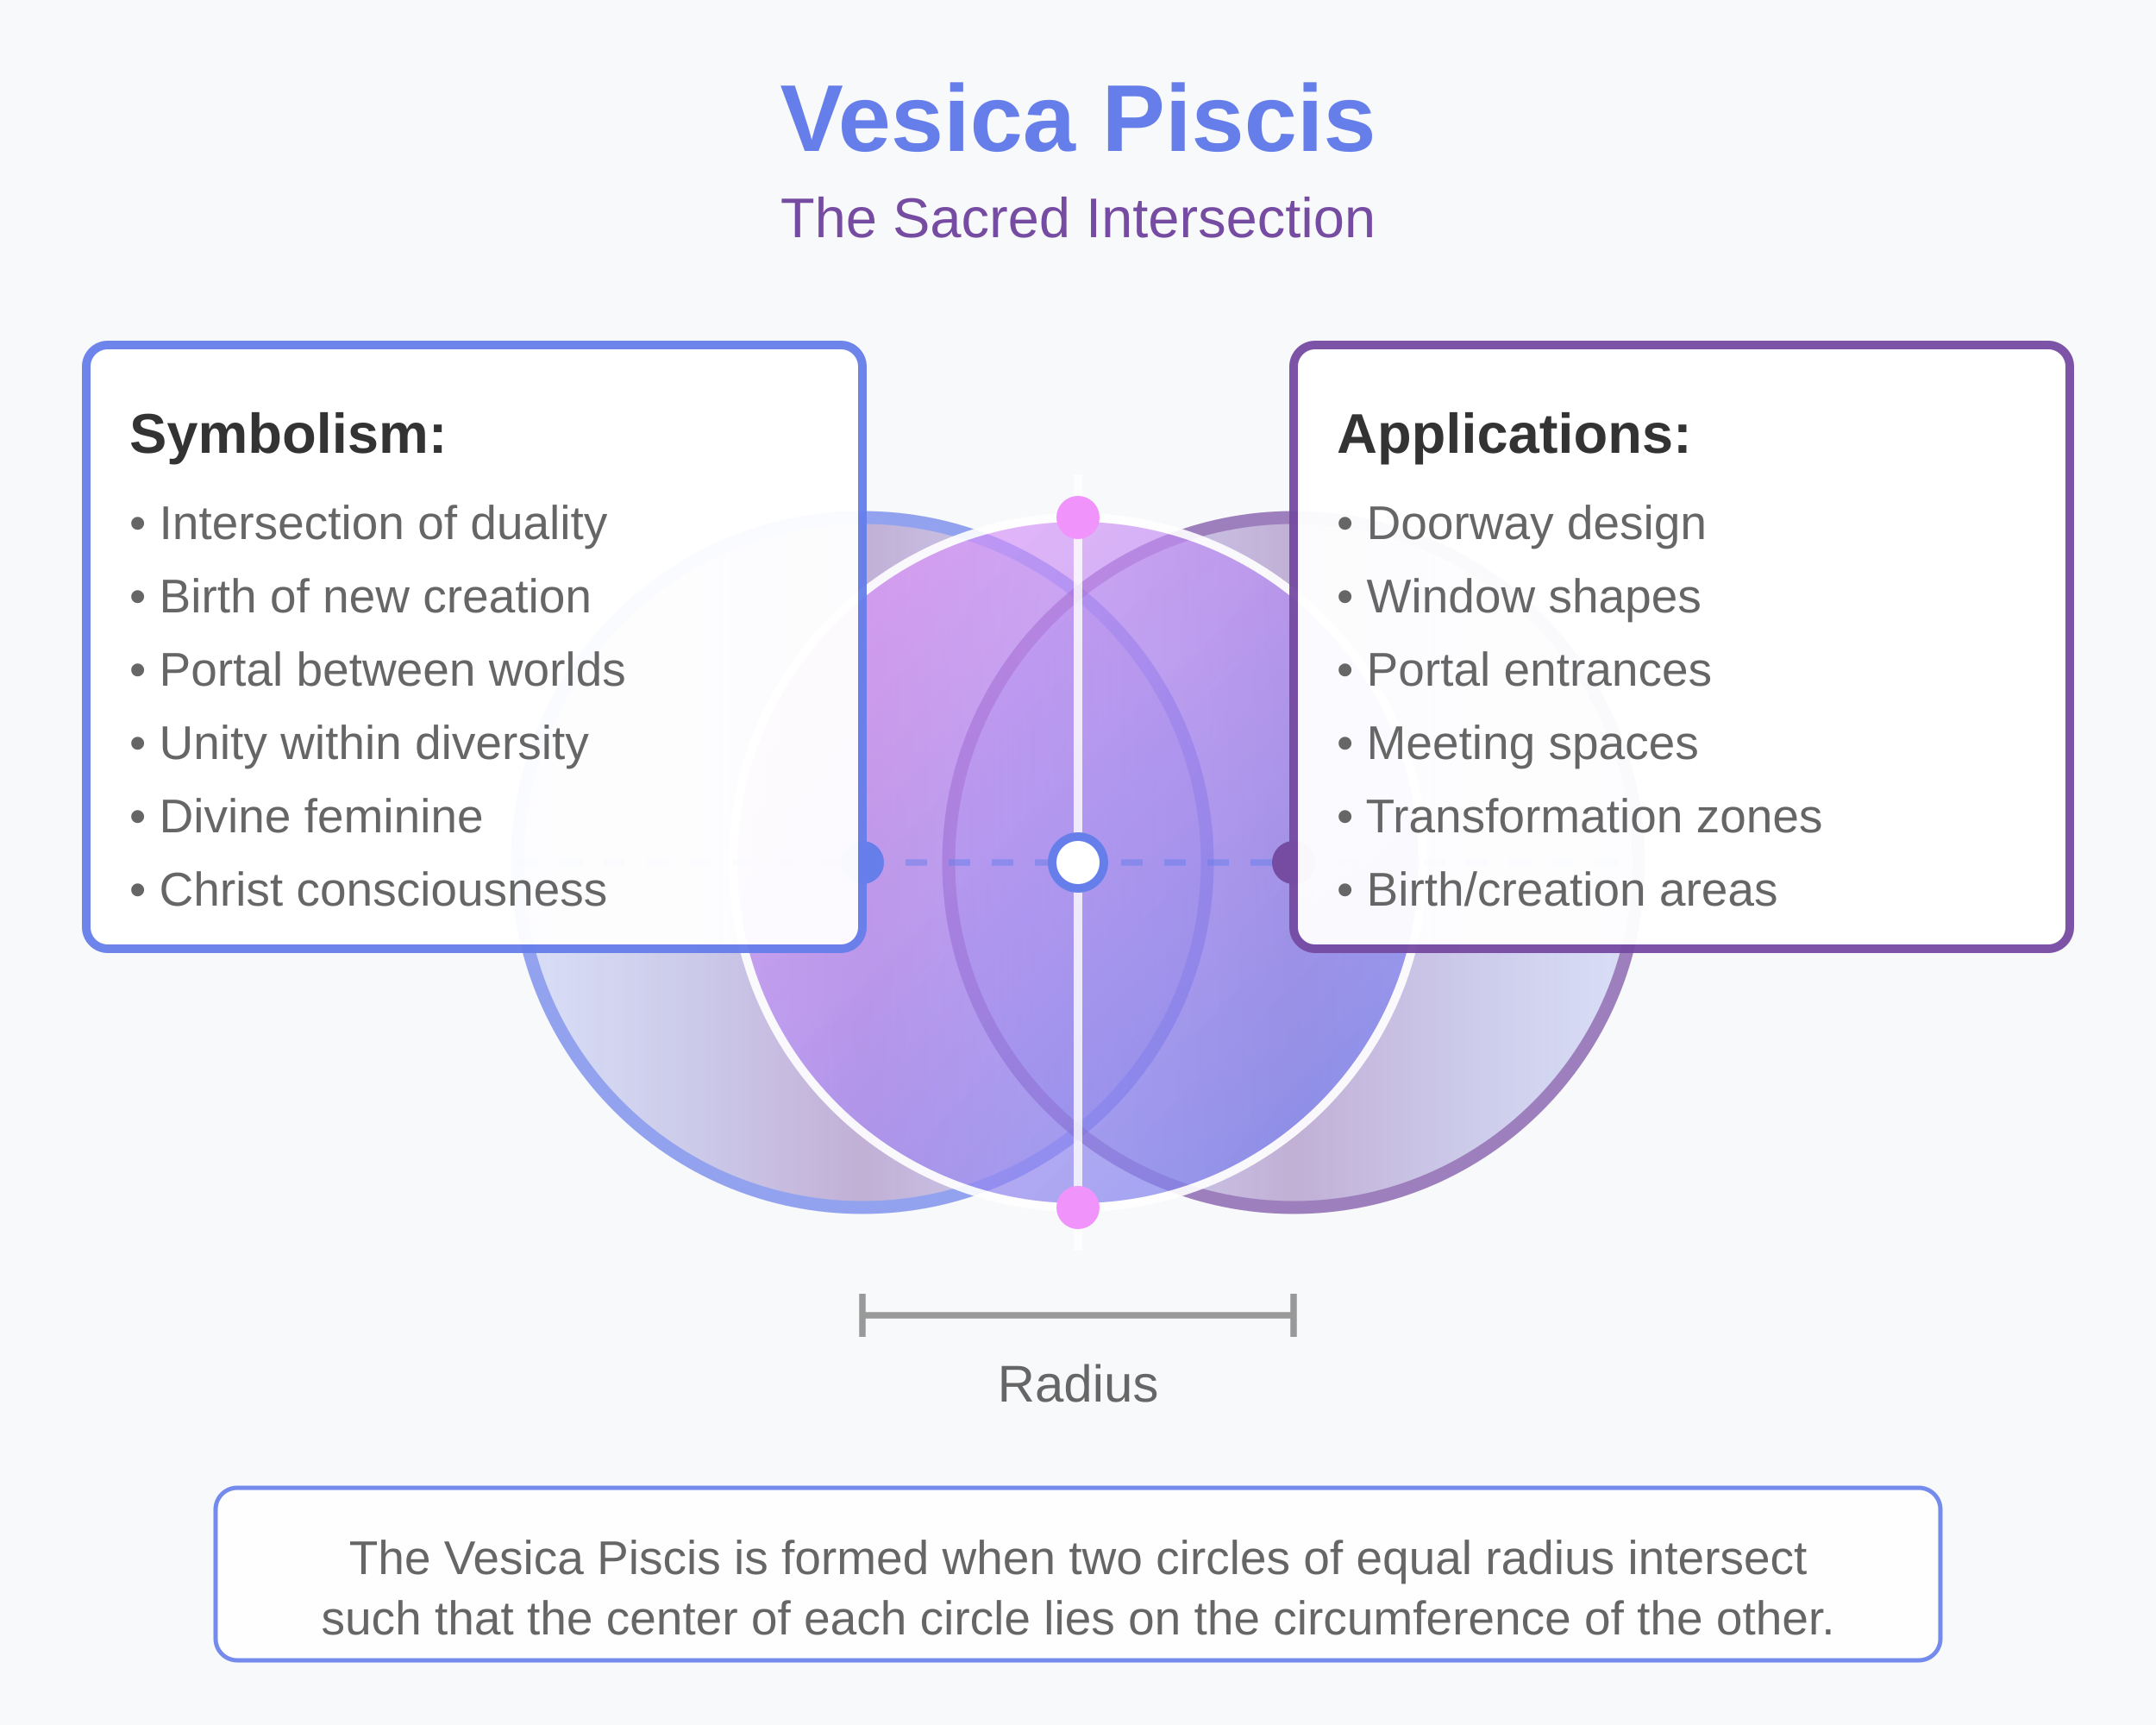
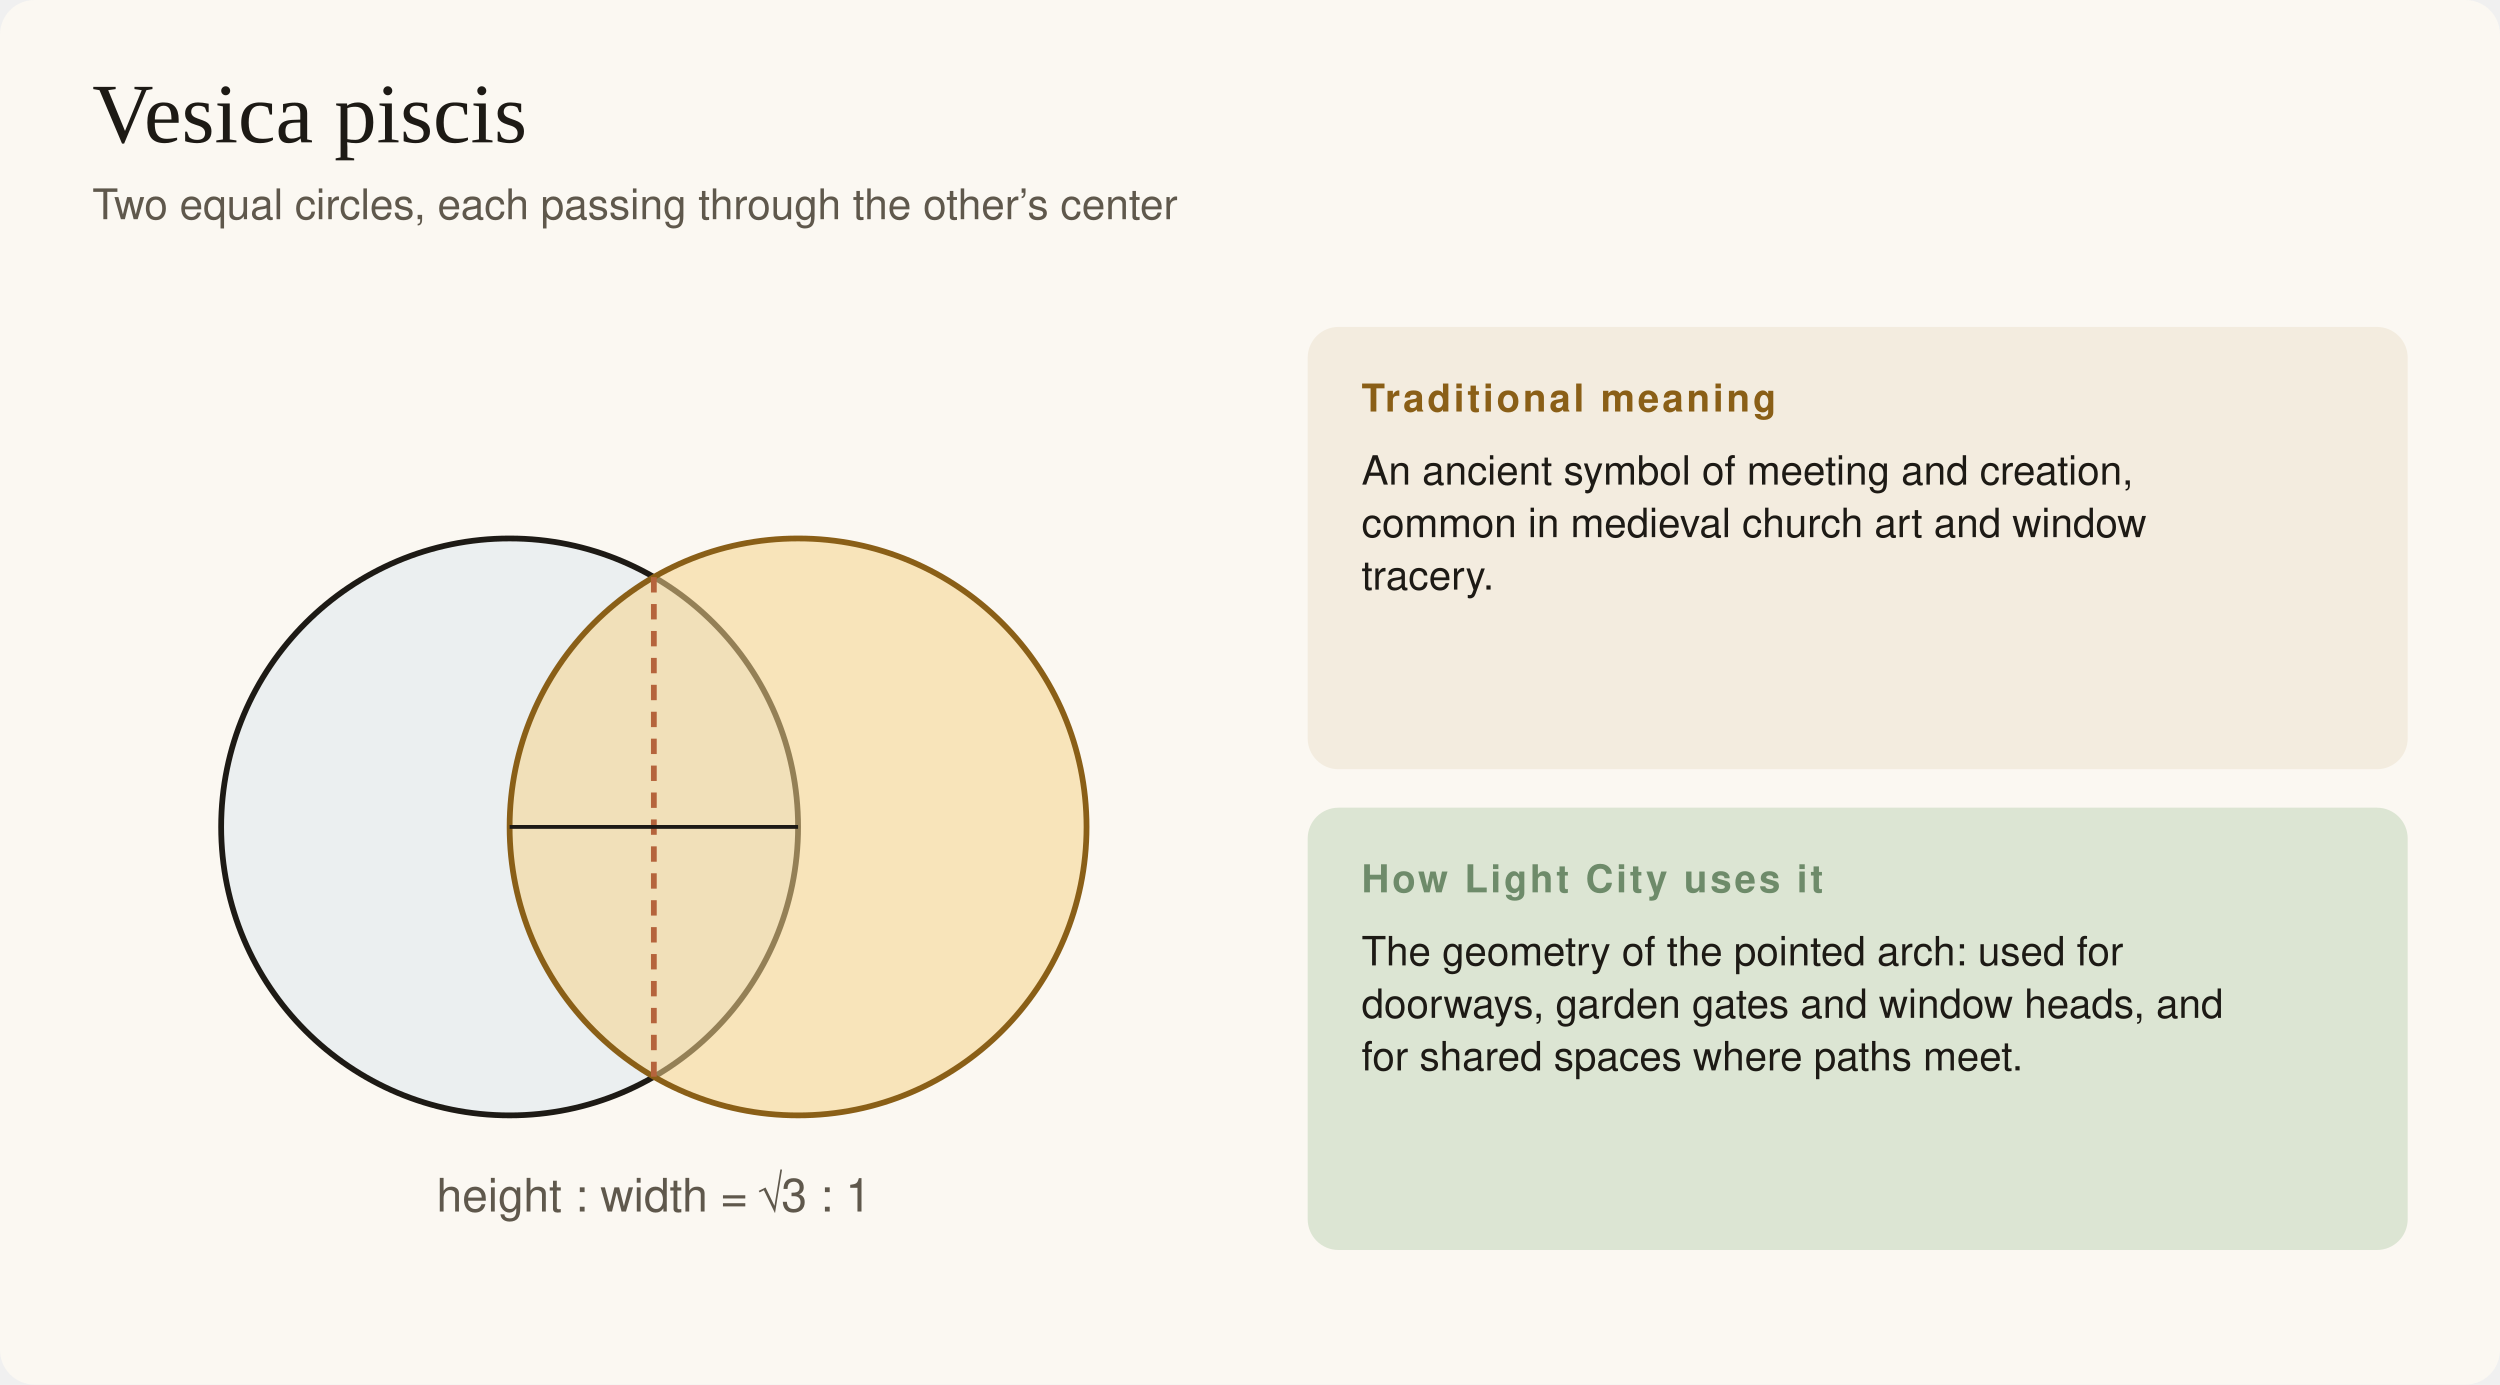
- <svg xmlns="http://www.w3.org/2000/svg" viewBox="0 0 500 400" width="500" height="400">
-   <defs>
-     <linearGradient id="vesicaGrad1" x1="0%" y1="0%" x2="100%" y2="0%">
-       <stop offset="0%" style="stop-color:#667eea;stop-opacity:0.3" />
-       <stop offset="50%" style="stop-color:#764ba2;stop-opacity:0.6" />
-       <stop offset="100%" style="stop-color:#667eea;stop-opacity:0.3" />
-     </linearGradient>
-     <linearGradient id="vesicaGrad2" x1="0%" y1="0%" x2="100%" y2="100%">
-       <stop offset="0%" style="stop-color:#f093fb;stop-opacity:0.7" />
-       <stop offset="100%" style="stop-color:#667eea;stop-opacity:0.8" />
-     </linearGradient>
-   </defs>
-   <rect width="500" height="400" fill="#f8f9fa" />
-   <circle cx="200" cy="200" r="80" fill="url(#vesicaGrad1)" stroke="#667eea" stroke-width="3" opacity="0.7" />
-   <circle cx="300" cy="200" r="80" fill="url(#vesicaGrad1)" stroke="#764ba2" stroke-width="3" opacity="0.7" />
-   <path d="M 250,120 A 80,80 0 0,1 250,280 A 80,80 0 0,1 250,120 Z" fill="url(#vesicaGrad2)" stroke="#ffffff" stroke-width="2" opacity="0.9" />
-   <line x1="250" y1="110" x2="250" y2="290" stroke="#ffffff" stroke-width="2" opacity="0.8" />
-   <line x1="120" y1="200" x2="380" y2="200" stroke="#667eea" stroke-width="1.5" opacity="0.5" stroke-dasharray="5,5" />
-   <circle cx="200" cy="200" r="5" fill="#667eea" />
-   <circle cx="300" cy="200" r="5" fill="#764ba2" />
-   <circle cx="250" cy="200" r="6" fill="#ffffff" stroke="#667eea" stroke-width="2" />
-   <circle cx="250" cy="120" r="5" fill="#f093fb" />
-   <circle cx="250" cy="280" r="5" fill="#f093fb" />
-   <line x1="200" y1="305" x2="300" y2="305" stroke="#999" stroke-width="1.5" />
-   <line x1="200" y1="300" x2="200" y2="310" stroke="#999" stroke-width="1.5" />
-   <line x1="300" y1="300" x2="300" y2="310" stroke="#999" stroke-width="1.5" />
-   <text x="250" y="325" font-family="Arial, sans-serif" font-size="12" fill="#666" text-anchor="middle">Radius</text>
-   <text x="250" y="35" font-family="Arial, sans-serif" font-size="22" fill="#667eea" text-anchor="middle" font-weight="bold">Vesica Piscis</text>
-   <text x="250" y="55" font-family="Arial, sans-serif" font-size="13" fill="#764ba2" text-anchor="middle">The Sacred Intersection</text>
-   <rect x="20" y="80" width="180" height="140" fill="white" stroke="#667eea" stroke-width="2" rx="5" opacity="0.95" />
-   <text x="30" y="105" font-family="Arial, sans-serif" font-size="13" fill="#333" font-weight="bold">Symbolism:</text>
-   <text x="30" y="125" font-family="Arial, sans-serif" font-size="11" fill="#666">• Intersection of duality</text>
-   <text x="30" y="142" font-family="Arial, sans-serif" font-size="11" fill="#666">• Birth of new creation</text>
-   <text x="30" y="159" font-family="Arial, sans-serif" font-size="11" fill="#666">• Portal between worlds</text>
-   <text x="30" y="176" font-family="Arial, sans-serif" font-size="11" fill="#666">• Unity within diversity</text>
-   <text x="30" y="193" font-family="Arial, sans-serif" font-size="11" fill="#666">• Divine feminine</text>
-   <text x="30" y="210" font-family="Arial, sans-serif" font-size="11" fill="#666">• Christ consciousness</text>
-   <rect x="300" y="80" width="180" height="140" fill="white" stroke="#764ba2" stroke-width="2" rx="5" opacity="0.95" />
-   <text x="310" y="105" font-family="Arial, sans-serif" font-size="13" fill="#333" font-weight="bold">Applications:</text>
-   <text x="310" y="125" font-family="Arial, sans-serif" font-size="11" fill="#666">• Doorway design</text>
-   <text x="310" y="142" font-family="Arial, sans-serif" font-size="11" fill="#666">• Window shapes</text>
-   <text x="310" y="159" font-family="Arial, sans-serif" font-size="11" fill="#666">• Portal entrances</text>
-   <text x="310" y="176" font-family="Arial, sans-serif" font-size="11" fill="#666">• Meeting spaces</text>
-   <text x="310" y="193" font-family="Arial, sans-serif" font-size="11" fill="#666">• Transformation zones</text>
-   <text x="310" y="210" font-family="Arial, sans-serif" font-size="11" fill="#666">• Birth/creation areas</text>
-   <rect x="50" y="345" width="400" height="40" fill="white" stroke="#667eea" stroke-width="1" rx="5" opacity="0.9" />
-   <text x="250" y="365" font-family="Arial, sans-serif" font-size="11" fill="#666" text-anchor="middle">The Vesica Piscis is formed when two circles of equal radius intersect</text>
-   <text x="250" y="379" font-family="Arial, sans-serif" font-size="11" fill="#666" text-anchor="middle">such that the center of each circle lies on the circumference of the other.</text>
+ <svg xmlns="http://www.w3.org/2000/svg" viewBox="0 0 1300 720" width="1300" height="720" role="img" aria-label="Vesica piscis">
+   <rect width="1300" height="720" rx="18" fill="#FBF8F2" />
+   <text x="48" y="74" font-family="Georgia, 'Times New Roman', serif" font-size="44" font-weight="400" fill="#1D1A15" text-anchor="start">Vesica piscis</text>
+   <text x="48" y="114" font-family="'Helvetica Neue', Helvetica, Arial, sans-serif" font-size="22" font-weight="400" fill="#5F584C" text-anchor="start">Two equal circles, each passing through the other’s center</text>
+   <circle cx="265.0" cy="430" r="150" fill="#E1EAEE" fill-opacity=".6" stroke="#1D1A15" stroke-width="3" />
+   <circle cx="415.0" cy="430" r="150" fill="#F6D38C" fill-opacity=".55" stroke="#8A5F17" stroke-width="3" />
+   <line x1="340" y1="300.1" x2="340" y2="559.9" stroke="#B5643C" stroke-width="3" stroke-dasharray="8 6" />
+   <line x1="265.0" y1="430" x2="415.0" y2="430" stroke="#1D1A15" stroke-width="2" />
+   <text x="340" y="630" font-family="'Helvetica Neue', Helvetica, Arial, sans-serif" font-size="24" font-weight="400" fill="#5F584C" text-anchor="middle">height : width = √3 : 1</text>
+   <rect x="680" y="170" width="572" height="230" rx="16" fill="#F3ECDF" />
+   <text x="708" y="214" font-family="'Helvetica Neue', Helvetica, Arial, sans-serif" font-size="20" font-weight="700" fill="#8A5F17" text-anchor="start" letter-spacing="1.5">Traditional meaning</text>
+   <text x="708" y="252.0" font-family="'Helvetica Neue', Helvetica, Arial, sans-serif" font-size="21" font-weight="400" fill="#1D1A15" text-anchor="start">An ancient symbol of meeting and creation,</text>
+   <text x="708" y="279.3" font-family="'Helvetica Neue', Helvetica, Arial, sans-serif" font-size="21" font-weight="400" fill="#1D1A15" text-anchor="start">common in medieval church art and window</text>
+   <text x="708" y="306.6" font-family="'Helvetica Neue', Helvetica, Arial, sans-serif" font-size="21" font-weight="400" fill="#1D1A15" text-anchor="start">tracery.</text>
+   <rect x="680" y="420" width="572" height="230" rx="16" fill="#DCE5D3" />
+   <text x="708" y="464" font-family="'Helvetica Neue', Helvetica, Arial, sans-serif" font-size="20" font-weight="700" fill="#6E8B6A" text-anchor="start" letter-spacing="1.5">How Light City uses it</text>
+   <text x="708" y="502.0" font-family="'Helvetica Neue', Helvetica, Arial, sans-serif" font-size="21" font-weight="400" fill="#1D1A15" text-anchor="start">The geometry of the pointed arch: used for</text>
+   <text x="708" y="529.3" font-family="'Helvetica Neue', Helvetica, Arial, sans-serif" font-size="21" font-weight="400" fill="#1D1A15" text-anchor="start">doorways, garden gates and window heads, and</text>
+   <text x="708" y="556.6" font-family="'Helvetica Neue', Helvetica, Arial, sans-serif" font-size="21" font-weight="400" fill="#1D1A15" text-anchor="start">for shared spaces where paths meet.</text>
</svg>
